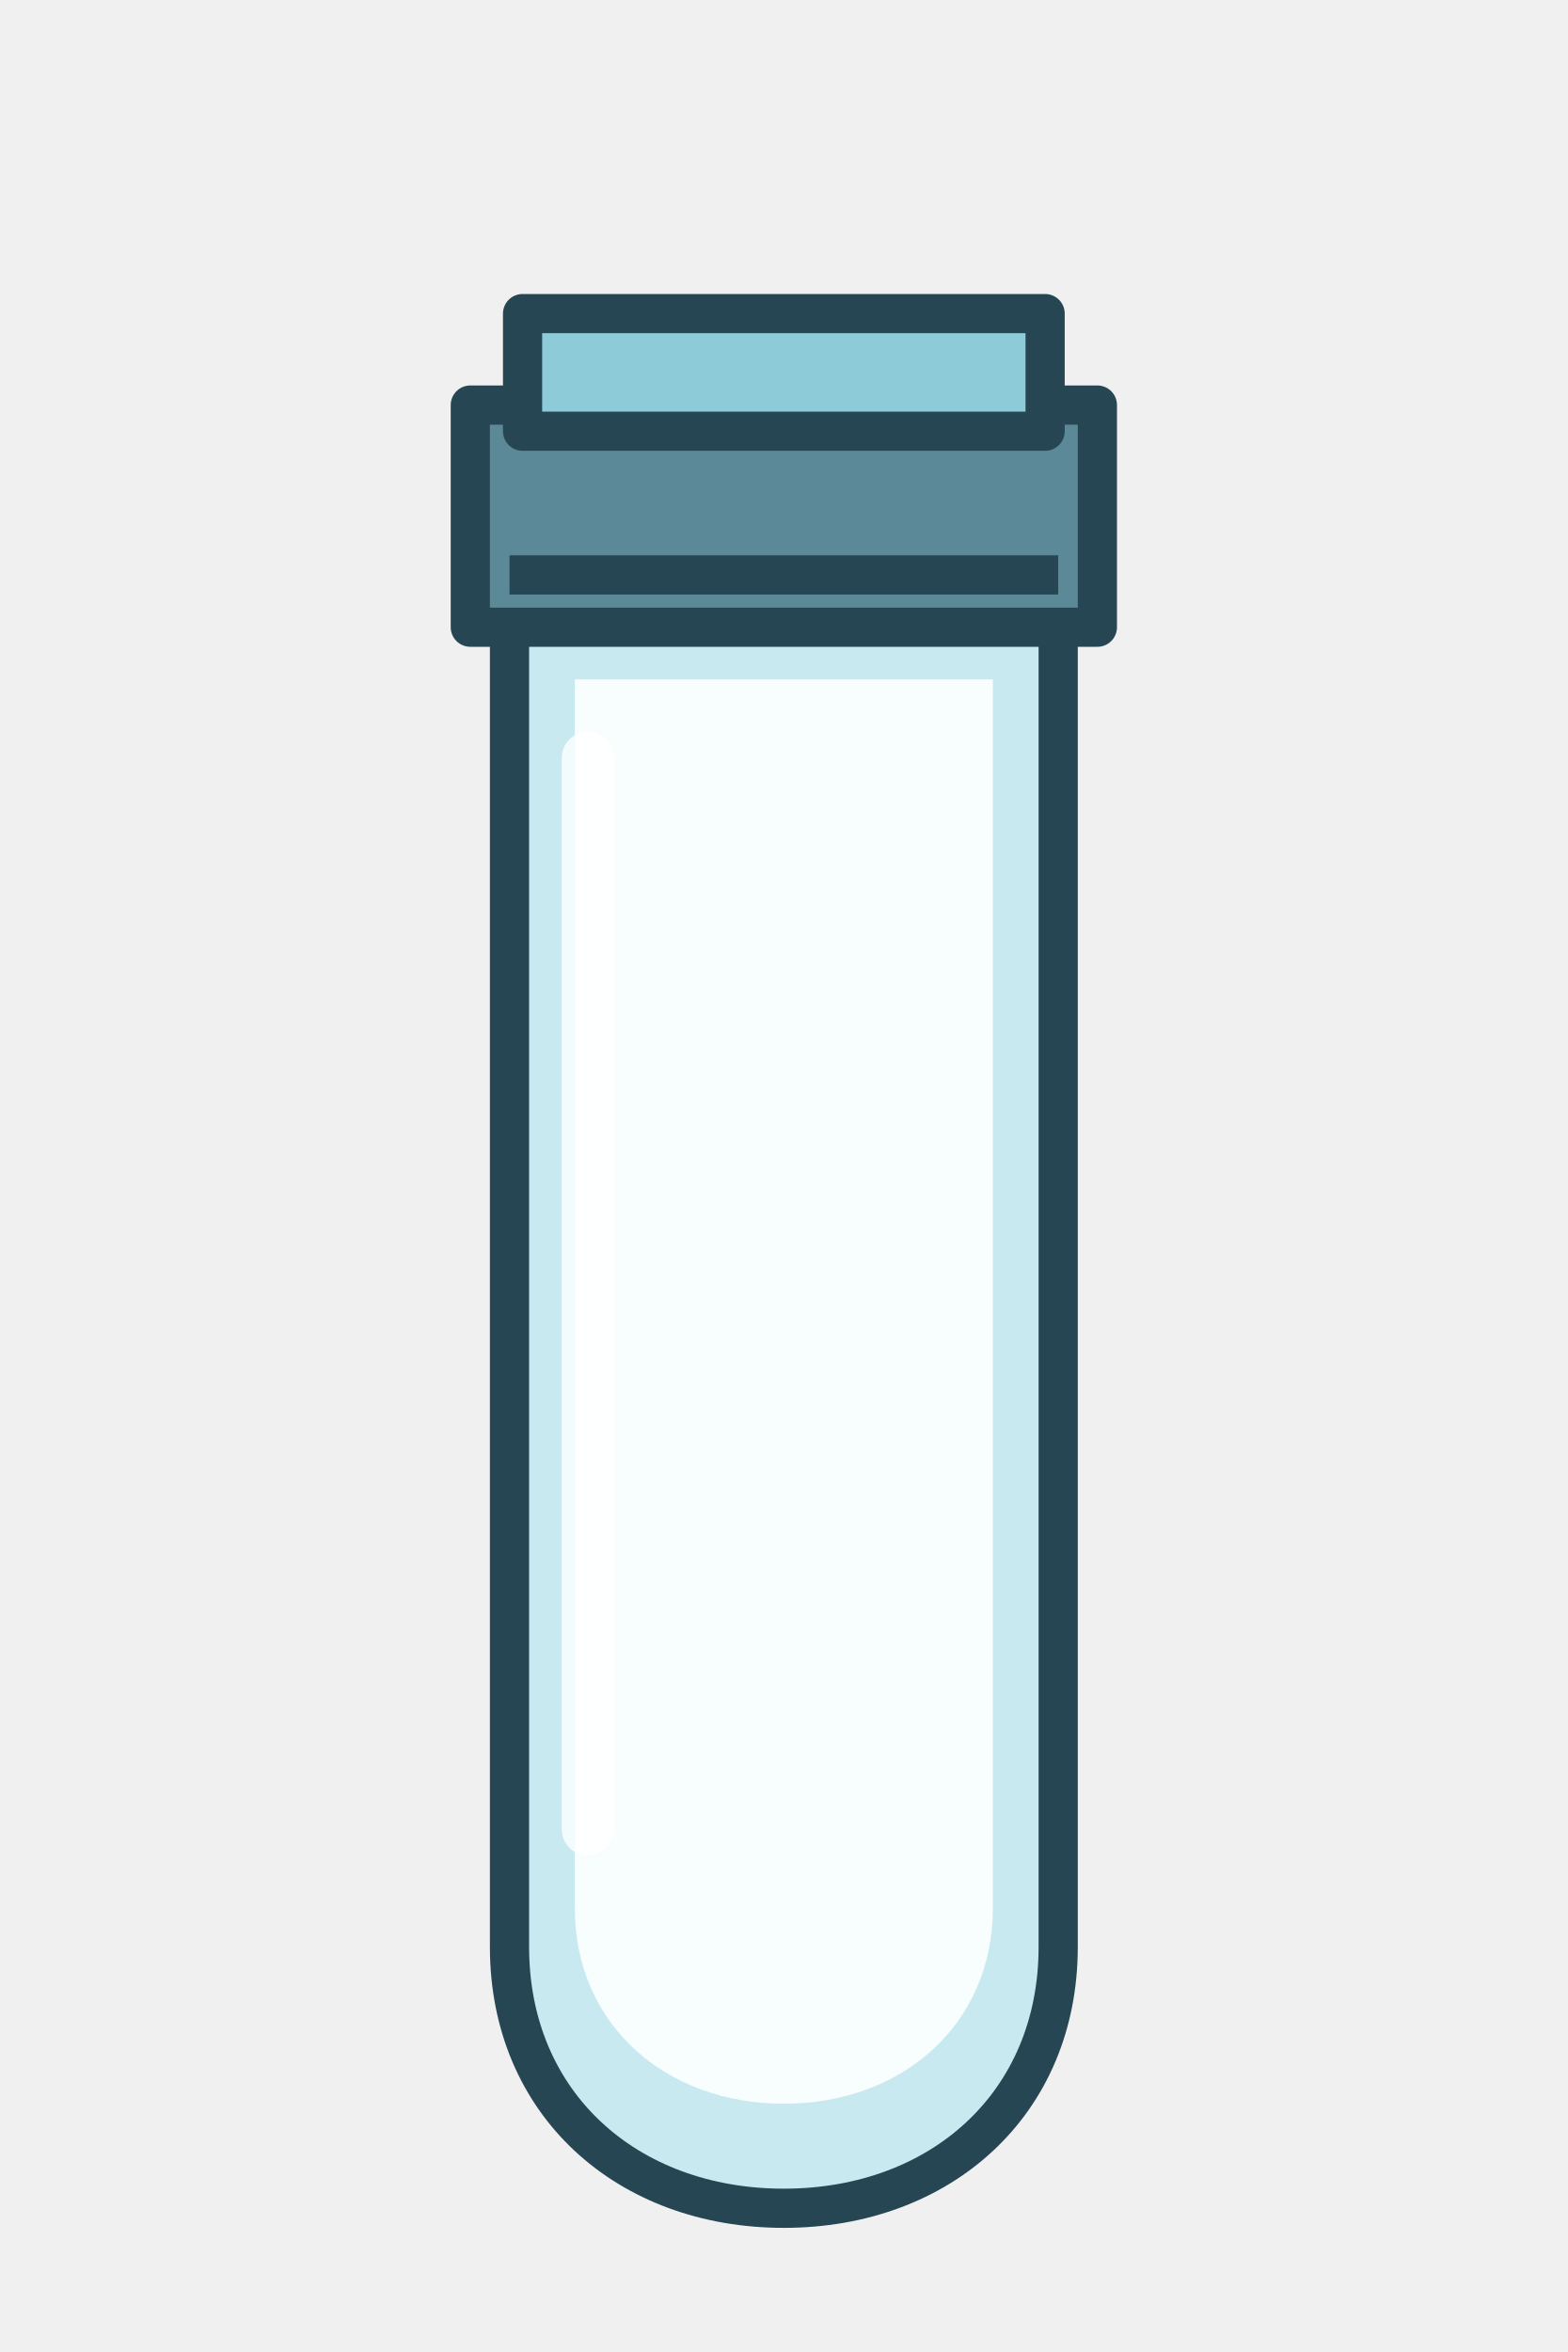
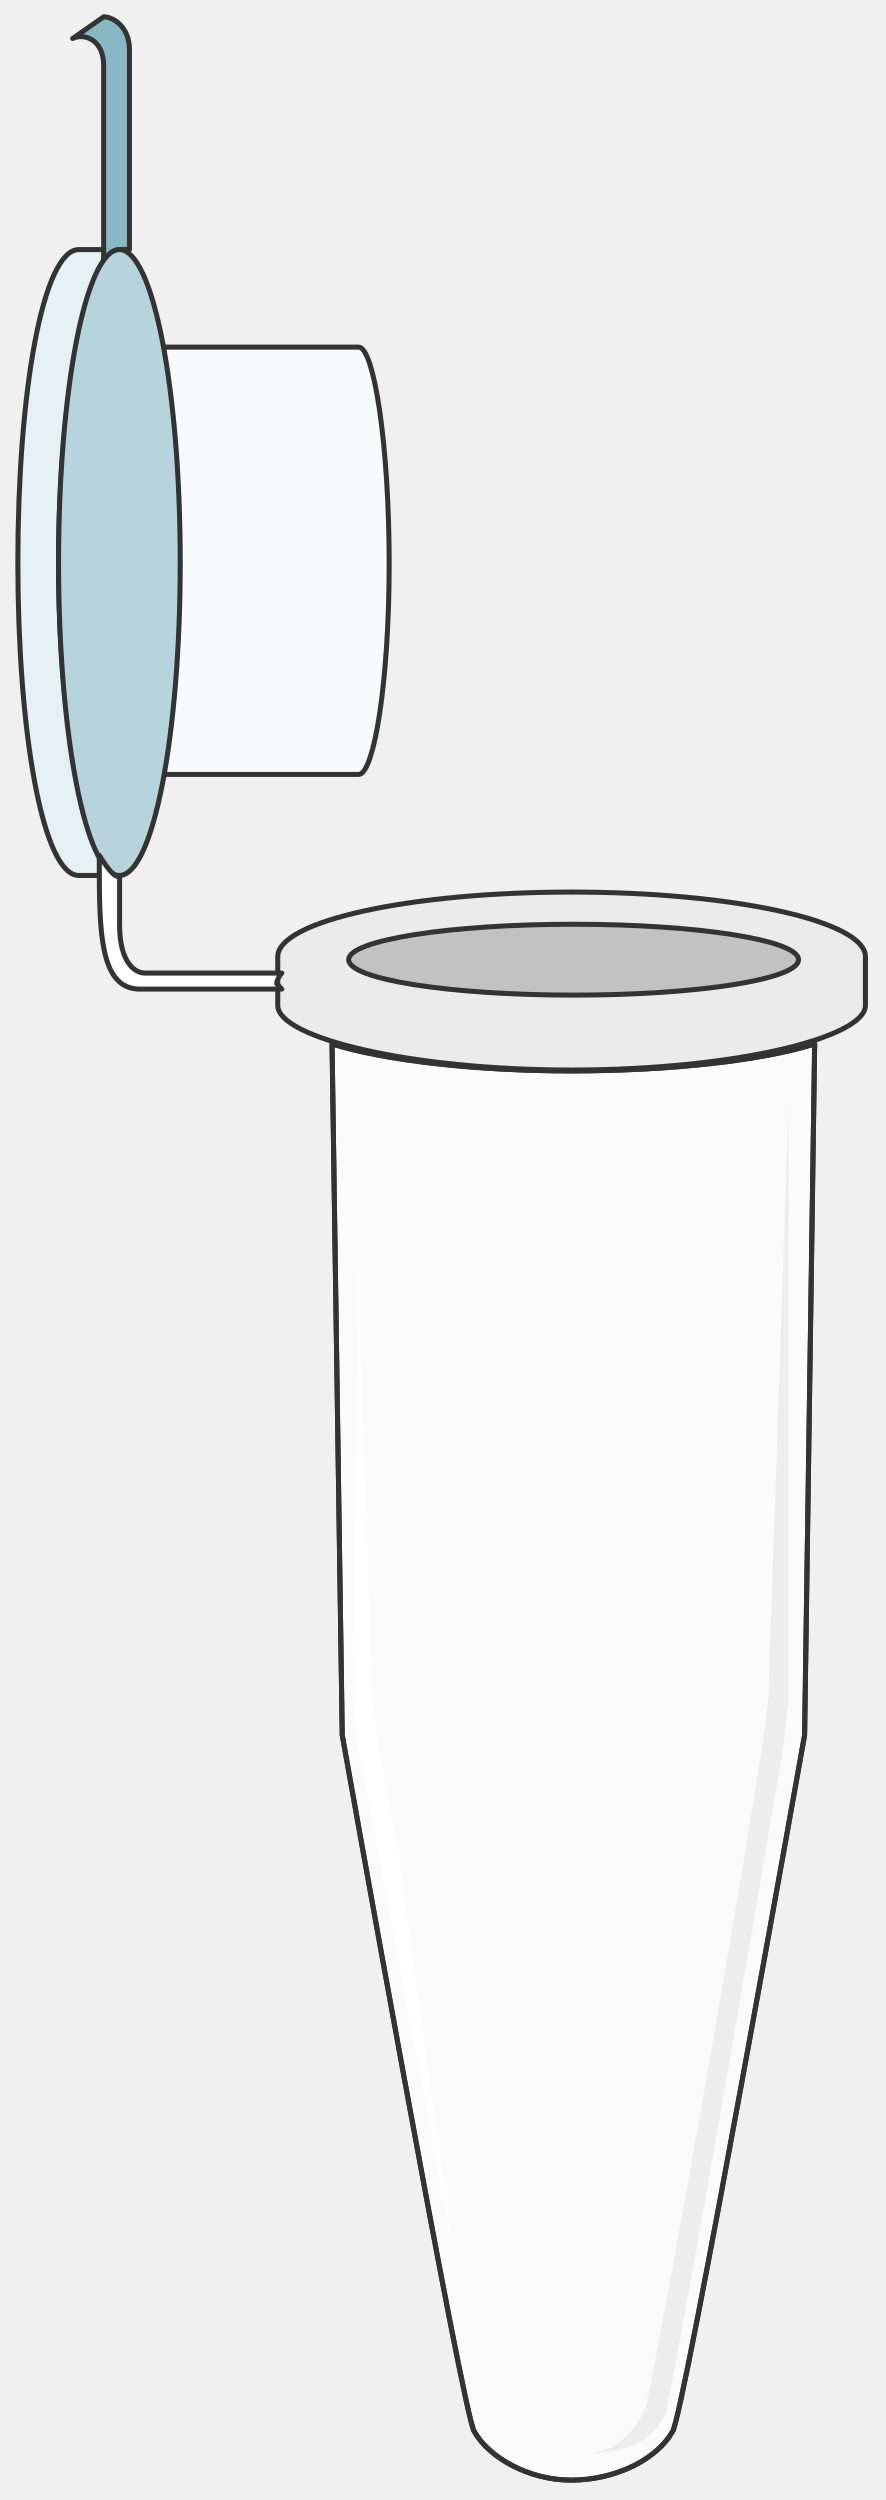
- <svg xmlns="http://www.w3.org/2000/svg" viewBox="0 0 120 180">
-   <g stroke="#274653" stroke-linejoin="round">
-     <path d="M39 44h42v105c0 12-9 20-21 20s-21-8-21-20V44z" fill="#c9e9f0" stroke-width="3" />
-     <path d="M44 52h32v94c0 9-7 15-16 15s-16-6-16-15z" fill="#f8fdfe" stroke="none" />
-     <path d="M36 31h48v17H36z" fill="#5c8997" stroke-width="3" />
-     <path d="M40 24h40v9H40z" fill="#8ecbd9" stroke-width="3" />
-     <path d="M45 58v82" fill="none" stroke="#fff" stroke-linecap="round" stroke-width="4" opacity=".8" />
-     <path d="M39 44h42" fill="none" stroke-width="3" />
+ <svg xmlns="http://www.w3.org/2000/svg" viewBox="0 0 140.877 397.601" role="img" aria-label="Empty microtube">
+   <g stroke="#333" stroke-linecap="round" stroke-linejoin="round">
+     <g id="microtube_fixed_back">
+       <path d="M12.534 39.697c-5.657 0-9.694 22.317-9.694 49.77s4.037 49.77 9.694 49.77h6.456c-4.837 0-9.684-22.307-9.684-49.77S14.153 39.697 18.99 39.697z" fill="#e6f1f3" stroke-width=".8" />
+       <path d="M19.05 55.207h37.997c2.419 0 4.847 15.491 4.847 34.42 0 18.918-2.428 33.54-4.847 33.54H19.05c-2.429 0-4.857-14.622-4.857-33.54 0-18.929 2.428-34.42 4.857-34.42z" fill="#f7fbfc" stroke-width=".8" />
+       <path d="M20.589 7.846c0-3.443-2.464-5.166-4.103-5.166l-4.932 3.442c1.644-.859 4.932 0 4.932 4.303v31.83c.82-1.718 1.64-2.578 2.464-2.578h1.639z" fill="#87b8c4" stroke-width=".8" />
+       <path d="M9.316 89.467c0-27.483 4.337-49.77 9.674-49.77 5.347 0 9.674 22.287 9.674 49.77 0 27.493-4.327 49.77-9.674 49.77-5.337 0-9.674-22.277-9.674-49.77z" fill="#b7d4dc" stroke-width=".8" />
+       <path d="M44.174 152.149c0-5.667 20.928-10.274 46.732-10.274 25.815 0 46.732 4.607 46.732 10.274v7.755c0 5.137-20.947 10.274-46.732 10.274-25.774 0-46.732-5.137-46.732-10.274z" fill="#ebebeb" stroke-width=".8" />
+       <path d="M55.448 152.629c0-3.108 16.02-5.637 35.778-5.637 19.768 0 35.778 2.529 35.778 5.637 0 3.118-16.01 5.636-35.778 5.636-19.758 0-35.778-2.518-35.778-5.636z" fill="#c2c2c2" stroke-width=".8" />
+     </g>
+     <g id="microtube_fixed_front">
+       <path d="M52.809 166.021c8.095 2.578 22.627 4.297 37.977 4.297 16.17 0 30.702-1.719 38.777-4.297l-1.599 109.933s-19.388 109.053-21.008 110.773c-2.438 4.297-8.894 7.715-16.17 7.715-6.456 0-12.912-3.418-15.35-7.715-1.619-1.719-21.007-110.773-21.007-110.773z" fill="#fff" fill-opacity=".72" stroke-width=".8" />
+       <path d="M56.907 200.48l-.82 69.478.82 7.735 3.198 17.15 12.053 63.461-8.835-64.321-3.218-17.15-.8-6.875z" fill="#fff" fill-opacity=".7" stroke="none" />
+       <path d="M125.405 174.735c0 3.438-3.218 94.443-3.218 95.303l-.82 6.855c-8.074 50.65-17.749 102.158-18.568 105.596-.8 2.579-4.038 7.716-9.694 7.716 7.275 0 11.313-2.559 12.932-6.856 0-.86 2.419-10.294 18.569-105.596l.8-7.716z" fill="#ebebeb" fill-opacity=".84" stroke="none" />
+       <path d="M52.809 166.021c8.095 2.578 22.627 4.297 37.977 4.297 16.17 0 30.702-1.719 38.777-4.297l-1.599 109.933s-19.388 109.053-21.008 110.773c-2.438 4.297-8.894 7.715-16.17 7.715-6.456 0-12.912-3.418-15.35-7.715-1.619-1.719-21.007-110.773-21.007-110.773z" fill="none" stroke-width=".8" />
+       <path d="M44.015 156.456c0-.85.8-1.699.8-1.699H23.046c-1.609 0-4.027-1.699-4.027-7.655v-7.655c-.81 0-1.61-.85-3.228-3.408v.86c0 11.052 0 20.407 6.456 20.407h22.566z" fill="#fff" stroke-width=".8" />
+     </g>
  </g>
</svg>
